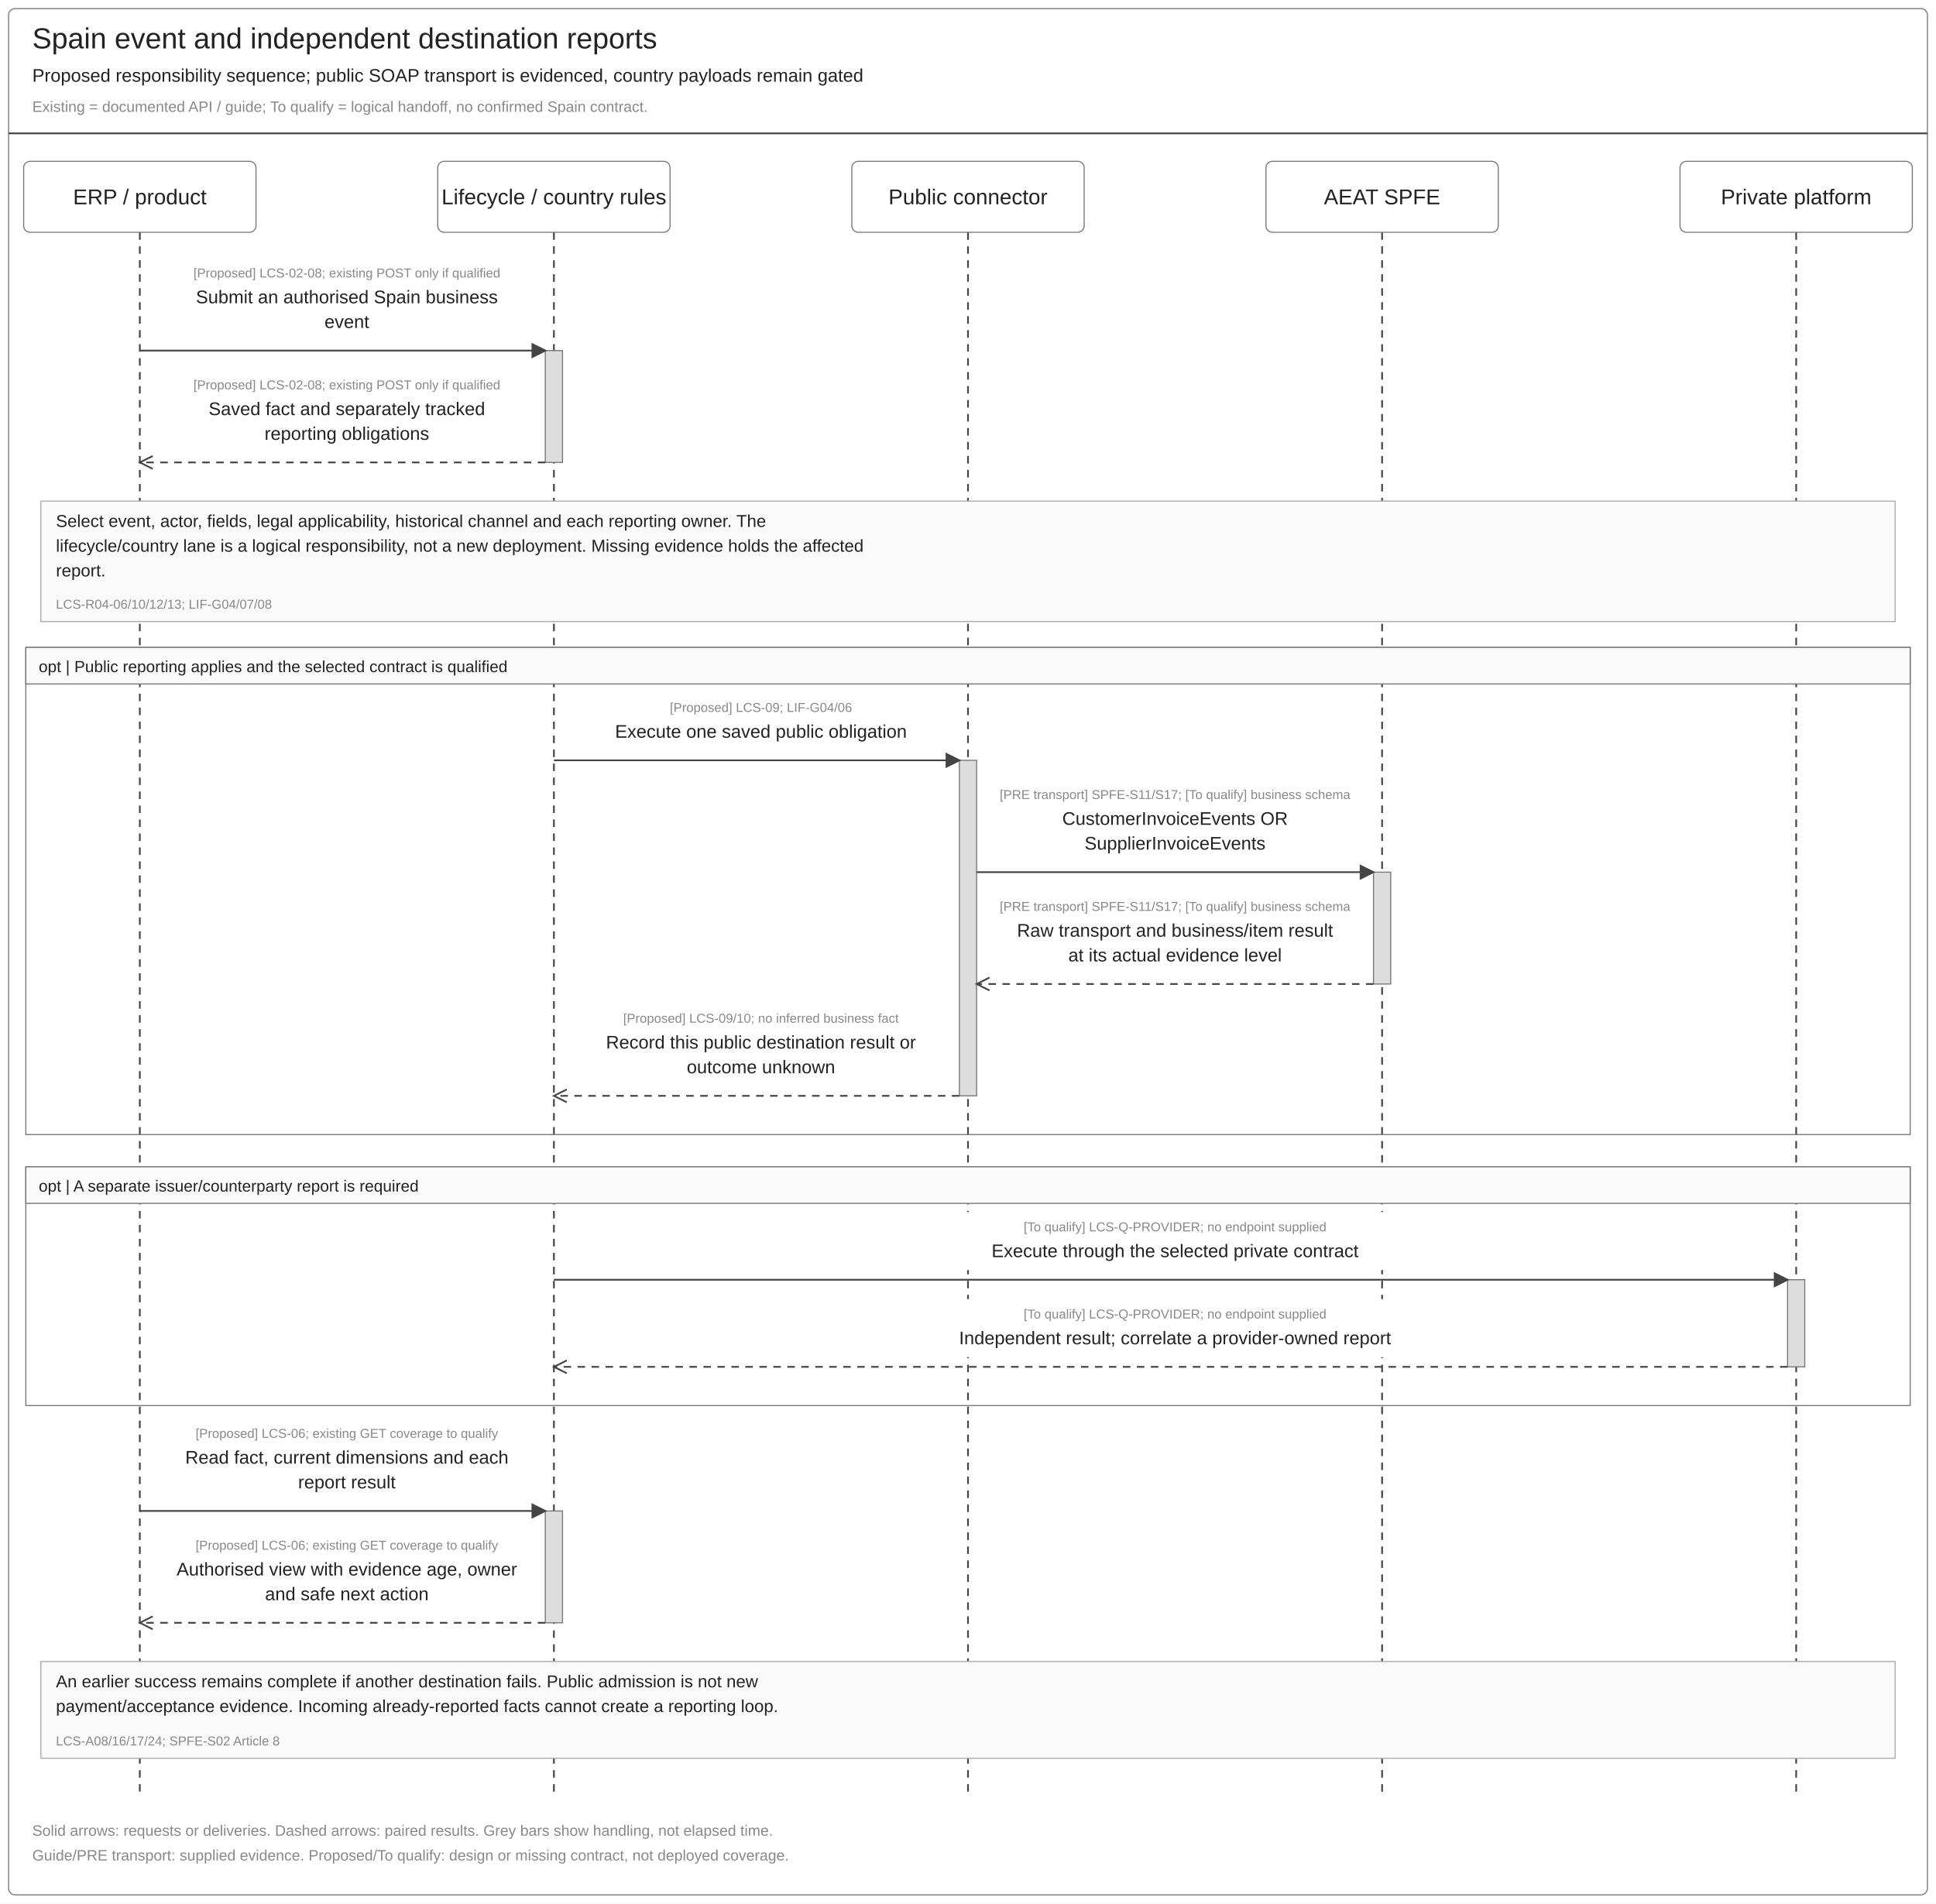
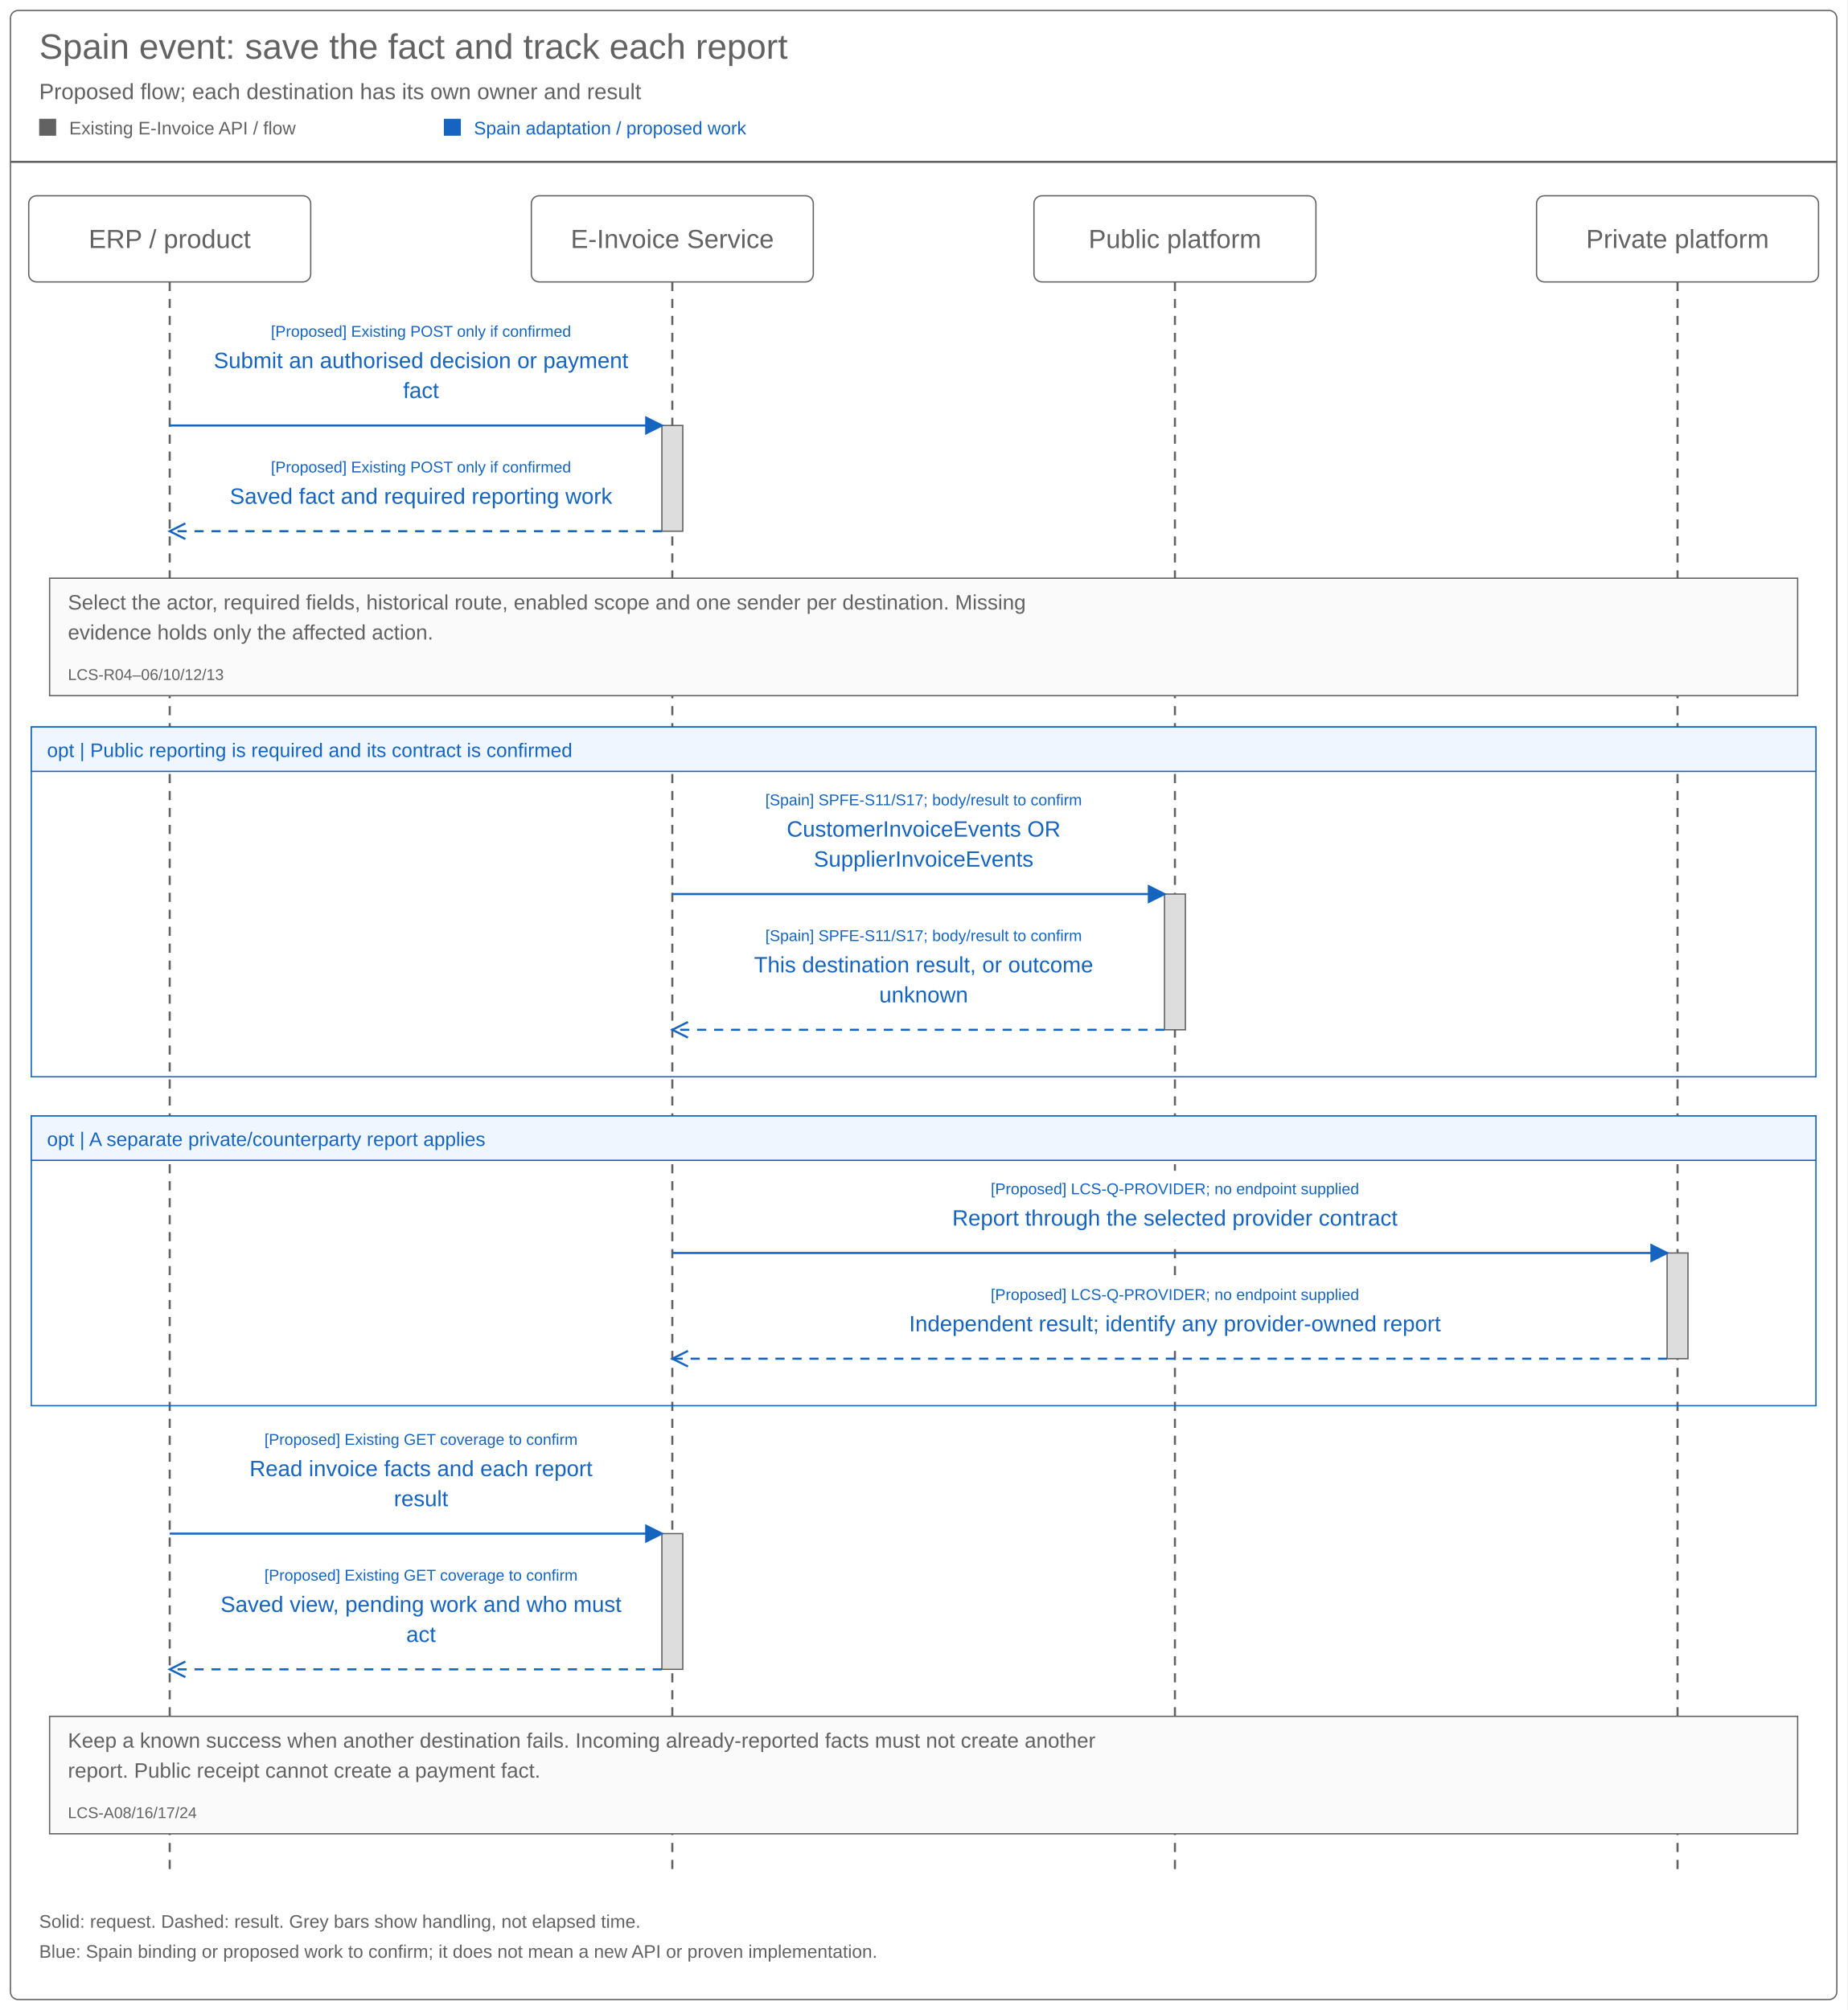
- <svg xmlns="http://www.w3.org/2000/svg" aria-label="Spain event and independent destination reports" width="1800" height="1770" viewBox="0 0 1800 1770" role="img">
-   <rect width="1800" height="1770" fill="white" />
-   <rect x="8" y="8" width="1784" height="1754" fill="white" stroke="#777777" rx="6" />
-   <text font-family="Arial, sans-serif" font-size="27" text-anchor="start" x="30" y="45" fill="#222222">Spain event and independent destination reports</text>
-   <text font-family="Arial, sans-serif" font-size="17" text-anchor="start" x="30" y="76" fill="#222222">Proposed responsibility sequence; public SOAP transport is evidenced, country payloads remain gated</text>
-   <text font-family="Arial, sans-serif" font-size="14" text-anchor="start" x="30" y="104" fill="#888888">Existing = documented API / guide; To qualify = logical handoff, no confirmed Spain contract.</text>
-   <path d="M 8,124 L 1792,124" fill="none" stroke="#444444" stroke-width="1.6" />
-   <path d="M 130,216 L 130,1667" fill="none" stroke="#444444" stroke-width="1.6" stroke-dasharray="7 6" />
-   <rect x="22" y="150" width="216" height="66" fill="white" stroke="#777777" rx="6" />
-   <text font-family="Arial, sans-serif" font-size="20" text-anchor="middle" x="130" y="190" fill="#222222">ERP / product</text>
-   <path d="M 515,216 L 515,1667" fill="none" stroke="#444444" stroke-width="1.6" stroke-dasharray="7 6" />
-   <rect x="407" y="150" width="216" height="66" fill="white" stroke="#777777" rx="6" />
-   <text font-family="Arial, sans-serif" font-size="20" text-anchor="middle" x="515" y="190" fill="#222222">Lifecycle / country rules</text>
-   <path d="M 900,216 L 900,1667" fill="none" stroke="#444444" stroke-width="1.6" stroke-dasharray="7 6" />
-   <rect x="792" y="150" width="216" height="66" fill="white" stroke="#777777" rx="6" />
-   <text font-family="Arial, sans-serif" font-size="20" text-anchor="middle" x="900" y="190" fill="#222222">Public connector</text>
-   <path d="M 1285,216 L 1285,1667" fill="none" stroke="#444444" stroke-width="1.6" stroke-dasharray="7 6" />
-   <rect x="1177" y="150" width="216" height="66" fill="white" stroke="#777777" rx="6" />
-   <text font-family="Arial, sans-serif" font-size="20" text-anchor="middle" x="1285" y="190" fill="#222222">AEAT SPFE</text>
-   <path d="M 1670,216 L 1670,1667" fill="none" stroke="#444444" stroke-width="1.6" stroke-dasharray="7 6" />
-   <rect x="1562" y="150" width="216" height="66" fill="white" stroke="#777777" rx="6" />
-   <text font-family="Arial, sans-serif" font-size="20" text-anchor="middle" x="1670" y="190" fill="#222222">Private platform</text>
-   <rect x="24" y="602" width="1752" height="453" fill="none" stroke="#777777" rx="0" />
-   <rect x="24" y="1085" width="1752" height="222" fill="none" stroke="#777777" rx="0" />
-   <rect x="507" y="326" width="16" height="104" fill="#dddddd" stroke="#777777" rx="0" />
-   <rect x="1277" y="811" width="16" height="104" fill="#dddddd" stroke="#777777" rx="0" />
-   <rect x="892" y="707" width="16" height="312" fill="#dddddd" stroke="#777777" rx="0" />
-   <rect x="1662" y="1190" width="16" height="81" fill="#dddddd" stroke="#777777" rx="0" />
-   <rect x="507" y="1405" width="16" height="104" fill="#dddddd" stroke="#777777" rx="0" />
-   <rect x="24" y="602" width="1752" height="34" fill="#fafafa" stroke="#777777" rx="0" />
-   <text font-family="Arial, sans-serif" font-size="15" text-anchor="start" x="36" y="625" fill="#222222">opt | Public reporting applies and the selected contract is qualified</text>
-   <rect x="24" y="1085" width="1752" height="34" fill="#fafafa" stroke="#777777" rx="0" />
-   <text font-family="Arial, sans-serif" font-size="15" text-anchor="start" x="36" y="1108" fill="#222222">opt | A separate issuer/counterparty report is required</text>
-   <rect x="38" y="466" width="1724" height="112" fill="#fafafa" stroke="#aaaaaa" rx="0" />
-   <text font-family="Arial, sans-serif" font-size="16" text-anchor="start" x="52" y="490" fill="#222222">Select event, actor, fields, legal applicability, historical channel and each reporting owner. The</text>
-   <text font-family="Arial, sans-serif" font-size="16" text-anchor="start" x="52" y="513" fill="#222222">lifecycle/country lane is a logical responsibility, not a new deployment. Missing evidence holds the affected</text>
-   <text font-family="Arial, sans-serif" font-size="16" text-anchor="start" x="52" y="536" fill="#222222">report.</text>
-   <text font-family="Arial, sans-serif" font-size="12" text-anchor="start" x="52" y="566" fill="#888888">LCS-R04-06/10/12/13; LIF-G04/07/08</text>
-   <rect x="38" y="1545" width="1724" height="90" fill="#fafafa" stroke="#aaaaaa" rx="0" />
-   <text font-family="Arial, sans-serif" font-size="16" text-anchor="start" x="52" y="1569" fill="#222222">An earlier success remains complete if another destination fails. Public admission is not new</text>
-   <text font-family="Arial, sans-serif" font-size="16" text-anchor="start" x="52" y="1592" fill="#222222">payment/acceptance evidence. Incoming already-reported facts cannot create a reporting loop.</text>
-   <text font-family="Arial, sans-serif" font-size="12" text-anchor="start" x="52" y="1623" fill="#888888">LCS-A08/16/17/24; SPFE-S02 Article 8</text>
+ <svg xmlns="http://www.w3.org/2000/svg" aria-label="Spain event: save the fact and track each report" width="1415" height="1540" viewBox="0 0 1415 1540" role="img">
+   <rect width="1415" height="1540" fill="white" />
+   <rect x="8" y="8" width="1399" height="1524" fill="white" stroke="#626262" rx="6" />
+   <text font-family="Arial, sans-serif" font-size="27" text-anchor="start" x="30" y="45" fill="#626262">Spain event: save the fact and track each report</text>
+   <text font-family="Arial, sans-serif" font-size="17" text-anchor="start" x="30" y="76" fill="#626262">Proposed flow; each destination has its own owner and result</text>
+   <path d="M 8,124 L 1407,124" fill="none" stroke="#626262" stroke-width="1.6" />
+   <path d="M 130,216 L 130,1437" fill="none" stroke="#626262" stroke-width="1.6" stroke-dasharray="7 6" />
+   <rect x="22" y="150" width="216" height="66" fill="white" stroke="#626262" rx="6" />
+   <text font-family="Arial, sans-serif" font-size="20" text-anchor="middle" x="130" y="190" fill="#626262">ERP / product</text>
+   <path d="M 515,216 L 515,1437" fill="none" stroke="#626262" stroke-width="1.6" stroke-dasharray="7 6" />
+   <rect x="407" y="150" width="216" height="66" fill="white" stroke="#626262" rx="6" />
+   <text font-family="Arial, sans-serif" font-size="20" text-anchor="middle" x="515" y="190" fill="#626262">E-Invoice Service</text>
+   <path d="M 900,216 L 900,1437" fill="none" stroke="#626262" stroke-width="1.6" stroke-dasharray="7 6" />
+   <rect x="792" y="150" width="216" height="66" fill="white" stroke="#626262" rx="6" />
+   <text font-family="Arial, sans-serif" font-size="20" text-anchor="middle" x="900" y="190" fill="#626262">Public platform</text>
+   <path d="M 1285,216 L 1285,1437" fill="none" stroke="#626262" stroke-width="1.6" stroke-dasharray="7 6" />
+   <rect x="1177" y="150" width="216" height="66" fill="white" stroke="#626262" rx="6" />
+   <text font-family="Arial, sans-serif" font-size="20" text-anchor="middle" x="1285" y="190" fill="#626262">Private platform</text>
+   <rect x="24" y="557" width="1367" height="268" fill="none" stroke="#1565C0" rx="0" />
+   <rect x="24" y="855" width="1367" height="222" fill="none" stroke="#1565C0" rx="0" />
+   <rect x="507" y="326" width="16" height="81" fill="#dddddd" stroke="#626262" rx="0" />
+   <rect x="892" y="685" width="16" height="104" fill="#dddddd" stroke="#626262" rx="0" />
+   <rect x="1277" y="960" width="16" height="81" fill="#dddddd" stroke="#626262" rx="0" />
+   <rect x="507" y="1175" width="16" height="104" fill="#dddddd" stroke="#626262" rx="0" />
+   <rect x="24" y="557" width="1367" height="34" fill="#EFF6FF" stroke="#1565C0" rx="0" />
+   <text font-family="Arial, sans-serif" font-size="15" text-anchor="start" x="36" y="580" fill="#1565C0">opt | Public reporting is required and its contract is confirmed</text>
+   <rect x="24" y="855" width="1367" height="34" fill="#EFF6FF" stroke="#1565C0" rx="0" />
+   <text font-family="Arial, sans-serif" font-size="15" text-anchor="start" x="36" y="878" fill="#1565C0">opt | A separate private/counterparty report applies</text>
+   <rect x="38" y="443" width="1339" height="90" fill="#fafafa" stroke="#626262" rx="0" />
+   <text font-family="Arial, sans-serif" font-size="16" text-anchor="start" x="52" y="467" fill="#626262">Select the actor, required fields, historical route, enabled scope and one sender per destination. Missing</text>
+   <text font-family="Arial, sans-serif" font-size="16" text-anchor="start" x="52" y="490" fill="#626262">evidence holds only the affected action.</text>
+   <text font-family="Arial, sans-serif" font-size="12" text-anchor="start" x="52" y="521" fill="#626262">LCS-R04–06/10/12/13</text>
+   <rect x="38" y="1315" width="1339" height="90" fill="#fafafa" stroke="#626262" rx="0" />
+   <text font-family="Arial, sans-serif" font-size="16" text-anchor="start" x="52" y="1339" fill="#626262">Keep a known success when another destination fails. Incoming already-reported facts must not create another</text>
+   <text font-family="Arial, sans-serif" font-size="16" text-anchor="start" x="52" y="1362" fill="#626262">report. Public receipt cannot create a payment fact.</text>
+   <text font-family="Arial, sans-serif" font-size="12" text-anchor="start" x="52" y="1393" fill="#626262">LCS-A08/16/17/24</text>
  <rect x="142" y="240" width="361" height="77" fill="white" stroke="none" rx="0" />
-   <text font-family="Arial, sans-serif" font-size="12" text-anchor="middle" x="322.5" y="258" fill="#888888">[Proposed] LCS-02-08; existing POST only if qualified</text>
-   <text font-family="Arial, sans-serif" font-size="17" text-anchor="middle" x="322.5" y="282" fill="#222222">Submit an authorised Spain business</text>
-   <text font-family="Arial, sans-serif" font-size="17" text-anchor="middle" x="322.5" y="305" fill="#222222">event</text>
-   <path d="M 130,326 L 507,326" fill="none" stroke="#444444" stroke-width="1.6" />
-   <path stroke-width="1.6" d="M 495,320 L 507,326 L 495,332 Z" fill="#444444" stroke="#444444" />
-   <rect x="142" y="344" width="361" height="77" fill="white" stroke="none" rx="0" />
-   <text font-family="Arial, sans-serif" font-size="12" text-anchor="middle" x="322.5" y="362" fill="#888888">[Proposed] LCS-02-08; existing POST only if qualified</text>
-   <text font-family="Arial, sans-serif" font-size="17" text-anchor="middle" x="322.5" y="386" fill="#222222">Saved fact and separately tracked</text>
-   <text font-family="Arial, sans-serif" font-size="17" text-anchor="middle" x="322.5" y="409" fill="#222222">reporting obligations</text>
-   <path d="M 507,430 L 130,430" fill="none" stroke="#444444" stroke-width="1.6" stroke-dasharray="7 6" />
-   <path stroke-width="1.6" d="M 142,424 L 130,430 L 142,436" fill="none" stroke="#444444" />
-   <rect x="527" y="644" width="361" height="54" fill="white" stroke="none" rx="0" />
-   <text font-family="Arial, sans-serif" font-size="12" text-anchor="middle" x="707.5" y="662" fill="#888888">[Proposed] LCS-09; LIF-G04/06</text>
-   <text font-family="Arial, sans-serif" font-size="17" text-anchor="middle" x="707.5" y="686" fill="#222222">Execute one saved public obligation</text>
-   <path d="M 515,707 L 892,707" fill="none" stroke="#444444" stroke-width="1.6" />
-   <path stroke-width="1.6" d="M 880,701 L 892,707 L 880,713 Z" fill="#444444" stroke="#444444" />
-   <rect x="912" y="725" width="361" height="77" fill="white" stroke="none" rx="0" />
-   <text font-family="Arial, sans-serif" font-size="12" text-anchor="middle" x="1092.5" y="743" fill="#888888">[PRE transport] SPFE-S11/S17; [To qualify] business schema</text>
-   <text font-family="Arial, sans-serif" font-size="17" text-anchor="middle" x="1092.5" y="767" fill="#222222">CustomerInvoiceEvents OR</text>
-   <text font-family="Arial, sans-serif" font-size="17" text-anchor="middle" x="1092.5" y="790" fill="#222222">SupplierInvoiceEvents</text>
-   <path d="M 908,811 L 1277,811" fill="none" stroke="#444444" stroke-width="1.6" />
-   <path stroke-width="1.6" d="M 1265,805 L 1277,811 L 1265,817 Z" fill="#444444" stroke="#444444" />
-   <rect x="912" y="829" width="361" height="77" fill="white" stroke="none" rx="0" />
-   <text font-family="Arial, sans-serif" font-size="12" text-anchor="middle" x="1092.5" y="847" fill="#888888">[PRE transport] SPFE-S11/S17; [To qualify] business schema</text>
-   <text font-family="Arial, sans-serif" font-size="17" text-anchor="middle" x="1092.5" y="871" fill="#222222">Raw transport and business/item result</text>
-   <text font-family="Arial, sans-serif" font-size="17" text-anchor="middle" x="1092.5" y="894" fill="#222222">at its actual evidence level</text>
-   <path d="M 1277,915 L 908,915" fill="none" stroke="#444444" stroke-width="1.6" stroke-dasharray="7 6" />
-   <path stroke-width="1.6" d="M 920,909 L 908,915 L 920,921" fill="none" stroke="#444444" />
-   <rect x="527" y="933" width="361" height="77" fill="white" stroke="none" rx="0" />
-   <text font-family="Arial, sans-serif" font-size="12" text-anchor="middle" x="707.5" y="951" fill="#888888">[Proposed] LCS-09/10; no inferred business fact</text>
-   <text font-family="Arial, sans-serif" font-size="17" text-anchor="middle" x="707.5" y="975" fill="#222222">Record this public destination result or</text>
-   <text font-family="Arial, sans-serif" font-size="17" text-anchor="middle" x="707.5" y="998" fill="#222222">outcome unknown</text>
-   <path d="M 892,1019 L 515,1019" fill="none" stroke="#444444" stroke-width="1.6" stroke-dasharray="7 6" />
-   <path stroke-width="1.6" d="M 527,1013 L 515,1019 L 527,1025" fill="none" stroke="#444444" />
-   <rect x="527" y="1127" width="1131" height="54" fill="white" stroke="none" rx="0" />
-   <text font-family="Arial, sans-serif" font-size="12" text-anchor="middle" x="1092.5" y="1145" fill="#888888">[To qualify] LCS-Q-PROVIDER; no endpoint supplied</text>
-   <text font-family="Arial, sans-serif" font-size="17" text-anchor="middle" x="1092.5" y="1169" fill="#222222">Execute through the selected private contract</text>
-   <path d="M 515,1190 L 1662,1190" fill="none" stroke="#444444" stroke-width="1.6" />
-   <path stroke-width="1.6" d="M 1650,1184 L 1662,1190 L 1650,1196 Z" fill="#444444" stroke="#444444" />
-   <rect x="527" y="1208" width="1131" height="54" fill="white" stroke="none" rx="0" />
-   <text font-family="Arial, sans-serif" font-size="12" text-anchor="middle" x="1092.5" y="1226" fill="#888888">[To qualify] LCS-Q-PROVIDER; no endpoint supplied</text>
-   <text font-family="Arial, sans-serif" font-size="17" text-anchor="middle" x="1092.5" y="1250" fill="#222222">Independent result; correlate a provider-owned report</text>
-   <path d="M 1662,1271 L 515,1271" fill="none" stroke="#444444" stroke-width="1.6" stroke-dasharray="7 6" />
-   <path stroke-width="1.6" d="M 527,1265 L 515,1271 L 527,1277" fill="none" stroke="#444444" />
-   <rect x="142" y="1319" width="361" height="77" fill="white" stroke="none" rx="0" />
-   <text font-family="Arial, sans-serif" font-size="12" text-anchor="middle" x="322.5" y="1337" fill="#888888">[Proposed] LCS-06; existing GET coverage to qualify</text>
-   <text font-family="Arial, sans-serif" font-size="17" text-anchor="middle" x="322.5" y="1361" fill="#222222">Read fact, current dimensions and each</text>
-   <text font-family="Arial, sans-serif" font-size="17" text-anchor="middle" x="322.5" y="1384" fill="#222222">report result</text>
-   <path d="M 130,1405 L 507,1405" fill="none" stroke="#444444" stroke-width="1.6" />
-   <path stroke-width="1.6" d="M 495,1399 L 507,1405 L 495,1411 Z" fill="#444444" stroke="#444444" />
-   <rect x="142" y="1423" width="361" height="77" fill="white" stroke="none" rx="0" />
-   <text font-family="Arial, sans-serif" font-size="12" text-anchor="middle" x="322.5" y="1441" fill="#888888">[Proposed] LCS-06; existing GET coverage to qualify</text>
-   <text font-family="Arial, sans-serif" font-size="17" text-anchor="middle" x="322.5" y="1465" fill="#222222">Authorised view with evidence age, owner</text>
-   <text font-family="Arial, sans-serif" font-size="17" text-anchor="middle" x="322.5" y="1488" fill="#222222">and safe next action</text>
-   <path d="M 507,1509 L 130,1509" fill="none" stroke="#444444" stroke-width="1.6" stroke-dasharray="7 6" />
-   <path stroke-width="1.6" d="M 142,1503 L 130,1509 L 142,1515" fill="none" stroke="#444444" />
-   <text font-family="Arial, sans-serif" font-size="14" text-anchor="start" x="30" y="1707" fill="#888888">Solid arrows: requests or deliveries. Dashed arrows: paired results. Grey bars show handling, not elapsed time.</text>
-   <text font-family="Arial, sans-serif" font-size="14" text-anchor="start" x="30" y="1730" fill="#888888">Guide/PRE transport: supplied evidence. Proposed/To qualify: design or missing contract, not deployed coverage.</text>
+   <text font-family="Arial, sans-serif" font-size="12" text-anchor="middle" x="322.5" y="258" fill="#1565C0">[Proposed] Existing POST only if confirmed</text>
+   <text font-family="Arial, sans-serif" font-size="17" text-anchor="middle" x="322.5" y="282" fill="#1565C0">Submit an authorised decision or payment</text>
+   <text font-family="Arial, sans-serif" font-size="17" text-anchor="middle" x="322.5" y="305" fill="#1565C0">fact</text>
+   <path d="M 130,326 L 507,326" fill="none" stroke="#1565C0" stroke-width="1.6" />
+   <path stroke-width="1.6" d="M 495,320 L 507,326 L 495,332 Z" fill="#1565C0" stroke="#1565C0" />
+   <rect x="142" y="344" width="361" height="54" fill="white" stroke="none" rx="0" />
+   <text font-family="Arial, sans-serif" font-size="12" text-anchor="middle" x="322.5" y="362" fill="#1565C0">[Proposed] Existing POST only if confirmed</text>
+   <text font-family="Arial, sans-serif" font-size="17" text-anchor="middle" x="322.5" y="386" fill="#1565C0">Saved fact and required reporting work</text>
+   <path d="M 507,407 L 130,407" fill="none" stroke="#1565C0" stroke-width="1.6" stroke-dasharray="7 6" />
+   <path stroke-width="1.6" d="M 142,401 L 130,407 L 142,413" fill="none" stroke="#1565C0" />
+   <rect x="527" y="599" width="361" height="77" fill="white" stroke="none" rx="0" />
+   <text font-family="Arial, sans-serif" font-size="12" text-anchor="middle" x="707.5" y="617" fill="#1565C0">[Spain] SPFE-S11/S17; body/result to confirm</text>
+   <text font-family="Arial, sans-serif" font-size="17" text-anchor="middle" x="707.5" y="641" fill="#1565C0">CustomerInvoiceEvents OR</text>
+   <text font-family="Arial, sans-serif" font-size="17" text-anchor="middle" x="707.5" y="664" fill="#1565C0">SupplierInvoiceEvents</text>
+   <path d="M 515,685 L 892,685" fill="none" stroke="#1565C0" stroke-width="1.6" />
+   <path stroke-width="1.6" d="M 880,679 L 892,685 L 880,691 Z" fill="#1565C0" stroke="#1565C0" />
+   <rect x="527" y="703" width="361" height="77" fill="white" stroke="none" rx="0" />
+   <text font-family="Arial, sans-serif" font-size="12" text-anchor="middle" x="707.5" y="721" fill="#1565C0">[Spain] SPFE-S11/S17; body/result to confirm</text>
+   <text font-family="Arial, sans-serif" font-size="17" text-anchor="middle" x="707.5" y="745" fill="#1565C0">This destination result, or outcome</text>
+   <text font-family="Arial, sans-serif" font-size="17" text-anchor="middle" x="707.5" y="768" fill="#1565C0">unknown</text>
+   <path d="M 892,789 L 515,789" fill="none" stroke="#1565C0" stroke-width="1.6" stroke-dasharray="7 6" />
+   <path stroke-width="1.6" d="M 527,783 L 515,789 L 527,795" fill="none" stroke="#1565C0" />
+   <rect x="527" y="897" width="746" height="54" fill="white" stroke="none" rx="0" />
+   <text font-family="Arial, sans-serif" font-size="12" text-anchor="middle" x="900.0" y="915" fill="#1565C0">[Proposed] LCS-Q-PROVIDER; no endpoint supplied</text>
+   <text font-family="Arial, sans-serif" font-size="17" text-anchor="middle" x="900.0" y="939" fill="#1565C0">Report through the selected provider contract</text>
+   <path d="M 515,960 L 1277,960" fill="none" stroke="#1565C0" stroke-width="1.6" />
+   <path stroke-width="1.6" d="M 1265,954 L 1277,960 L 1265,966 Z" fill="#1565C0" stroke="#1565C0" />
+   <rect x="527" y="978" width="746" height="54" fill="white" stroke="none" rx="0" />
+   <text font-family="Arial, sans-serif" font-size="12" text-anchor="middle" x="900.0" y="996" fill="#1565C0">[Proposed] LCS-Q-PROVIDER; no endpoint supplied</text>
+   <text font-family="Arial, sans-serif" font-size="17" text-anchor="middle" x="900.0" y="1020" fill="#1565C0">Independent result; identify any provider-owned report</text>
+   <path d="M 1277,1041 L 515,1041" fill="none" stroke="#1565C0" stroke-width="1.6" stroke-dasharray="7 6" />
+   <path stroke-width="1.6" d="M 527,1035 L 515,1041 L 527,1047" fill="none" stroke="#1565C0" />
+   <rect x="142" y="1089" width="361" height="77" fill="white" stroke="none" rx="0" />
+   <text font-family="Arial, sans-serif" font-size="12" text-anchor="middle" x="322.5" y="1107" fill="#1565C0">[Proposed] Existing GET coverage to confirm</text>
+   <text font-family="Arial, sans-serif" font-size="17" text-anchor="middle" x="322.5" y="1131" fill="#1565C0">Read invoice facts and each report</text>
+   <text font-family="Arial, sans-serif" font-size="17" text-anchor="middle" x="322.5" y="1154" fill="#1565C0">result</text>
+   <path d="M 130,1175 L 507,1175" fill="none" stroke="#1565C0" stroke-width="1.6" />
+   <path stroke-width="1.6" d="M 495,1169 L 507,1175 L 495,1181 Z" fill="#1565C0" stroke="#1565C0" />
+   <rect x="142" y="1193" width="361" height="77" fill="white" stroke="none" rx="0" />
+   <text font-family="Arial, sans-serif" font-size="12" text-anchor="middle" x="322.5" y="1211" fill="#1565C0">[Proposed] Existing GET coverage to confirm</text>
+   <text font-family="Arial, sans-serif" font-size="17" text-anchor="middle" x="322.5" y="1235" fill="#1565C0">Saved view, pending work and who must</text>
+   <text font-family="Arial, sans-serif" font-size="17" text-anchor="middle" x="322.5" y="1258" fill="#1565C0">act</text>
+   <path d="M 507,1279 L 130,1279" fill="none" stroke="#1565C0" stroke-width="1.6" stroke-dasharray="7 6" />
+   <path stroke-width="1.6" d="M 142,1273 L 130,1279 L 142,1285" fill="none" stroke="#1565C0" />
+   <text font-family="Arial, sans-serif" font-size="14" text-anchor="start" x="30" y="1477" fill="#626262">Solid: request. Dashed: result. Grey bars show handling, not elapsed time.</text>
+   <text font-family="Arial, sans-serif" font-size="14" text-anchor="start" x="30" y="1500" fill="#626262">Blue: Spain binding or proposed work to confirm; it does not mean a new API or proven implementation.</text>
+   <rect id="reuse-legend-grey-swatch" x="30" y="91" width="13" height="13" fill="#626262" />
+   <text font-family="Arial, sans-serif" font-size="14" id="reuse-legend-grey-label" x="53" y="103" fill="#626262">Existing E-Invoice API / flow</text>
+   <rect id="reuse-legend-blue-swatch" x="340" y="91" width="13" height="13" fill="#1565C0" />
+   <text font-family="Arial, sans-serif" font-size="14" id="reuse-legend-blue-label" x="363" y="103" fill="#1565C0">Spain adaptation / proposed work</text>
</svg>
